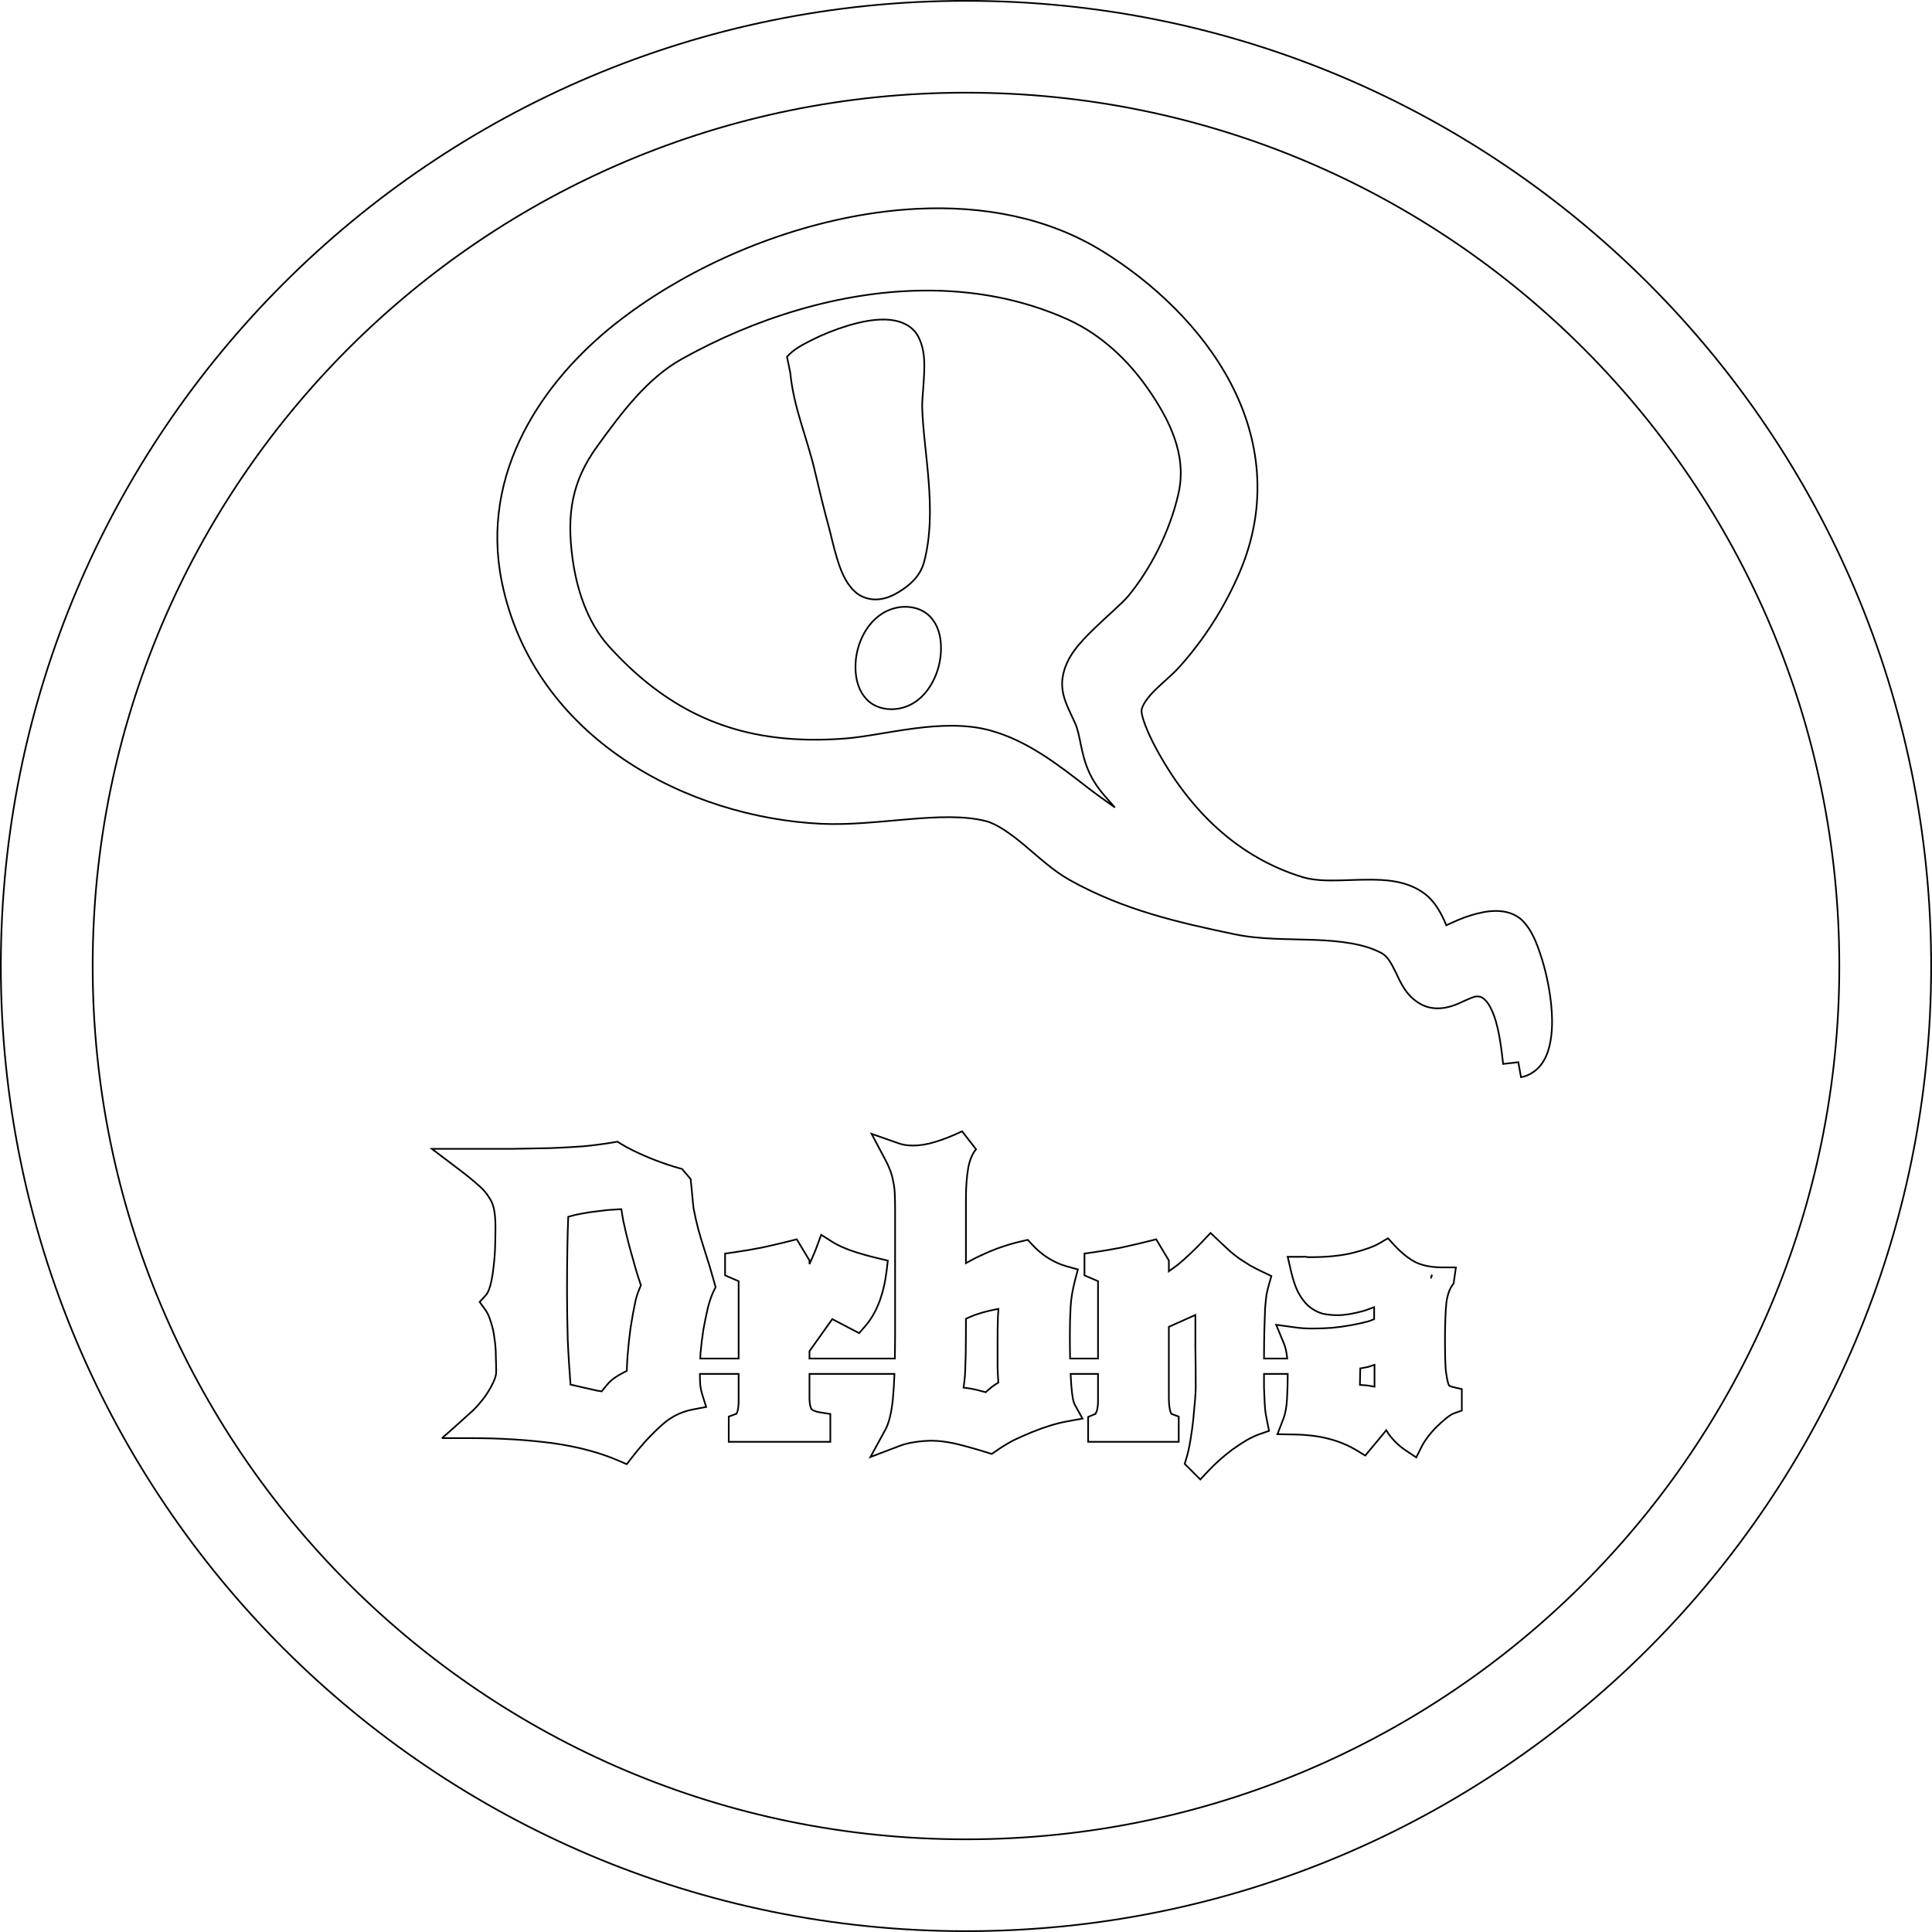
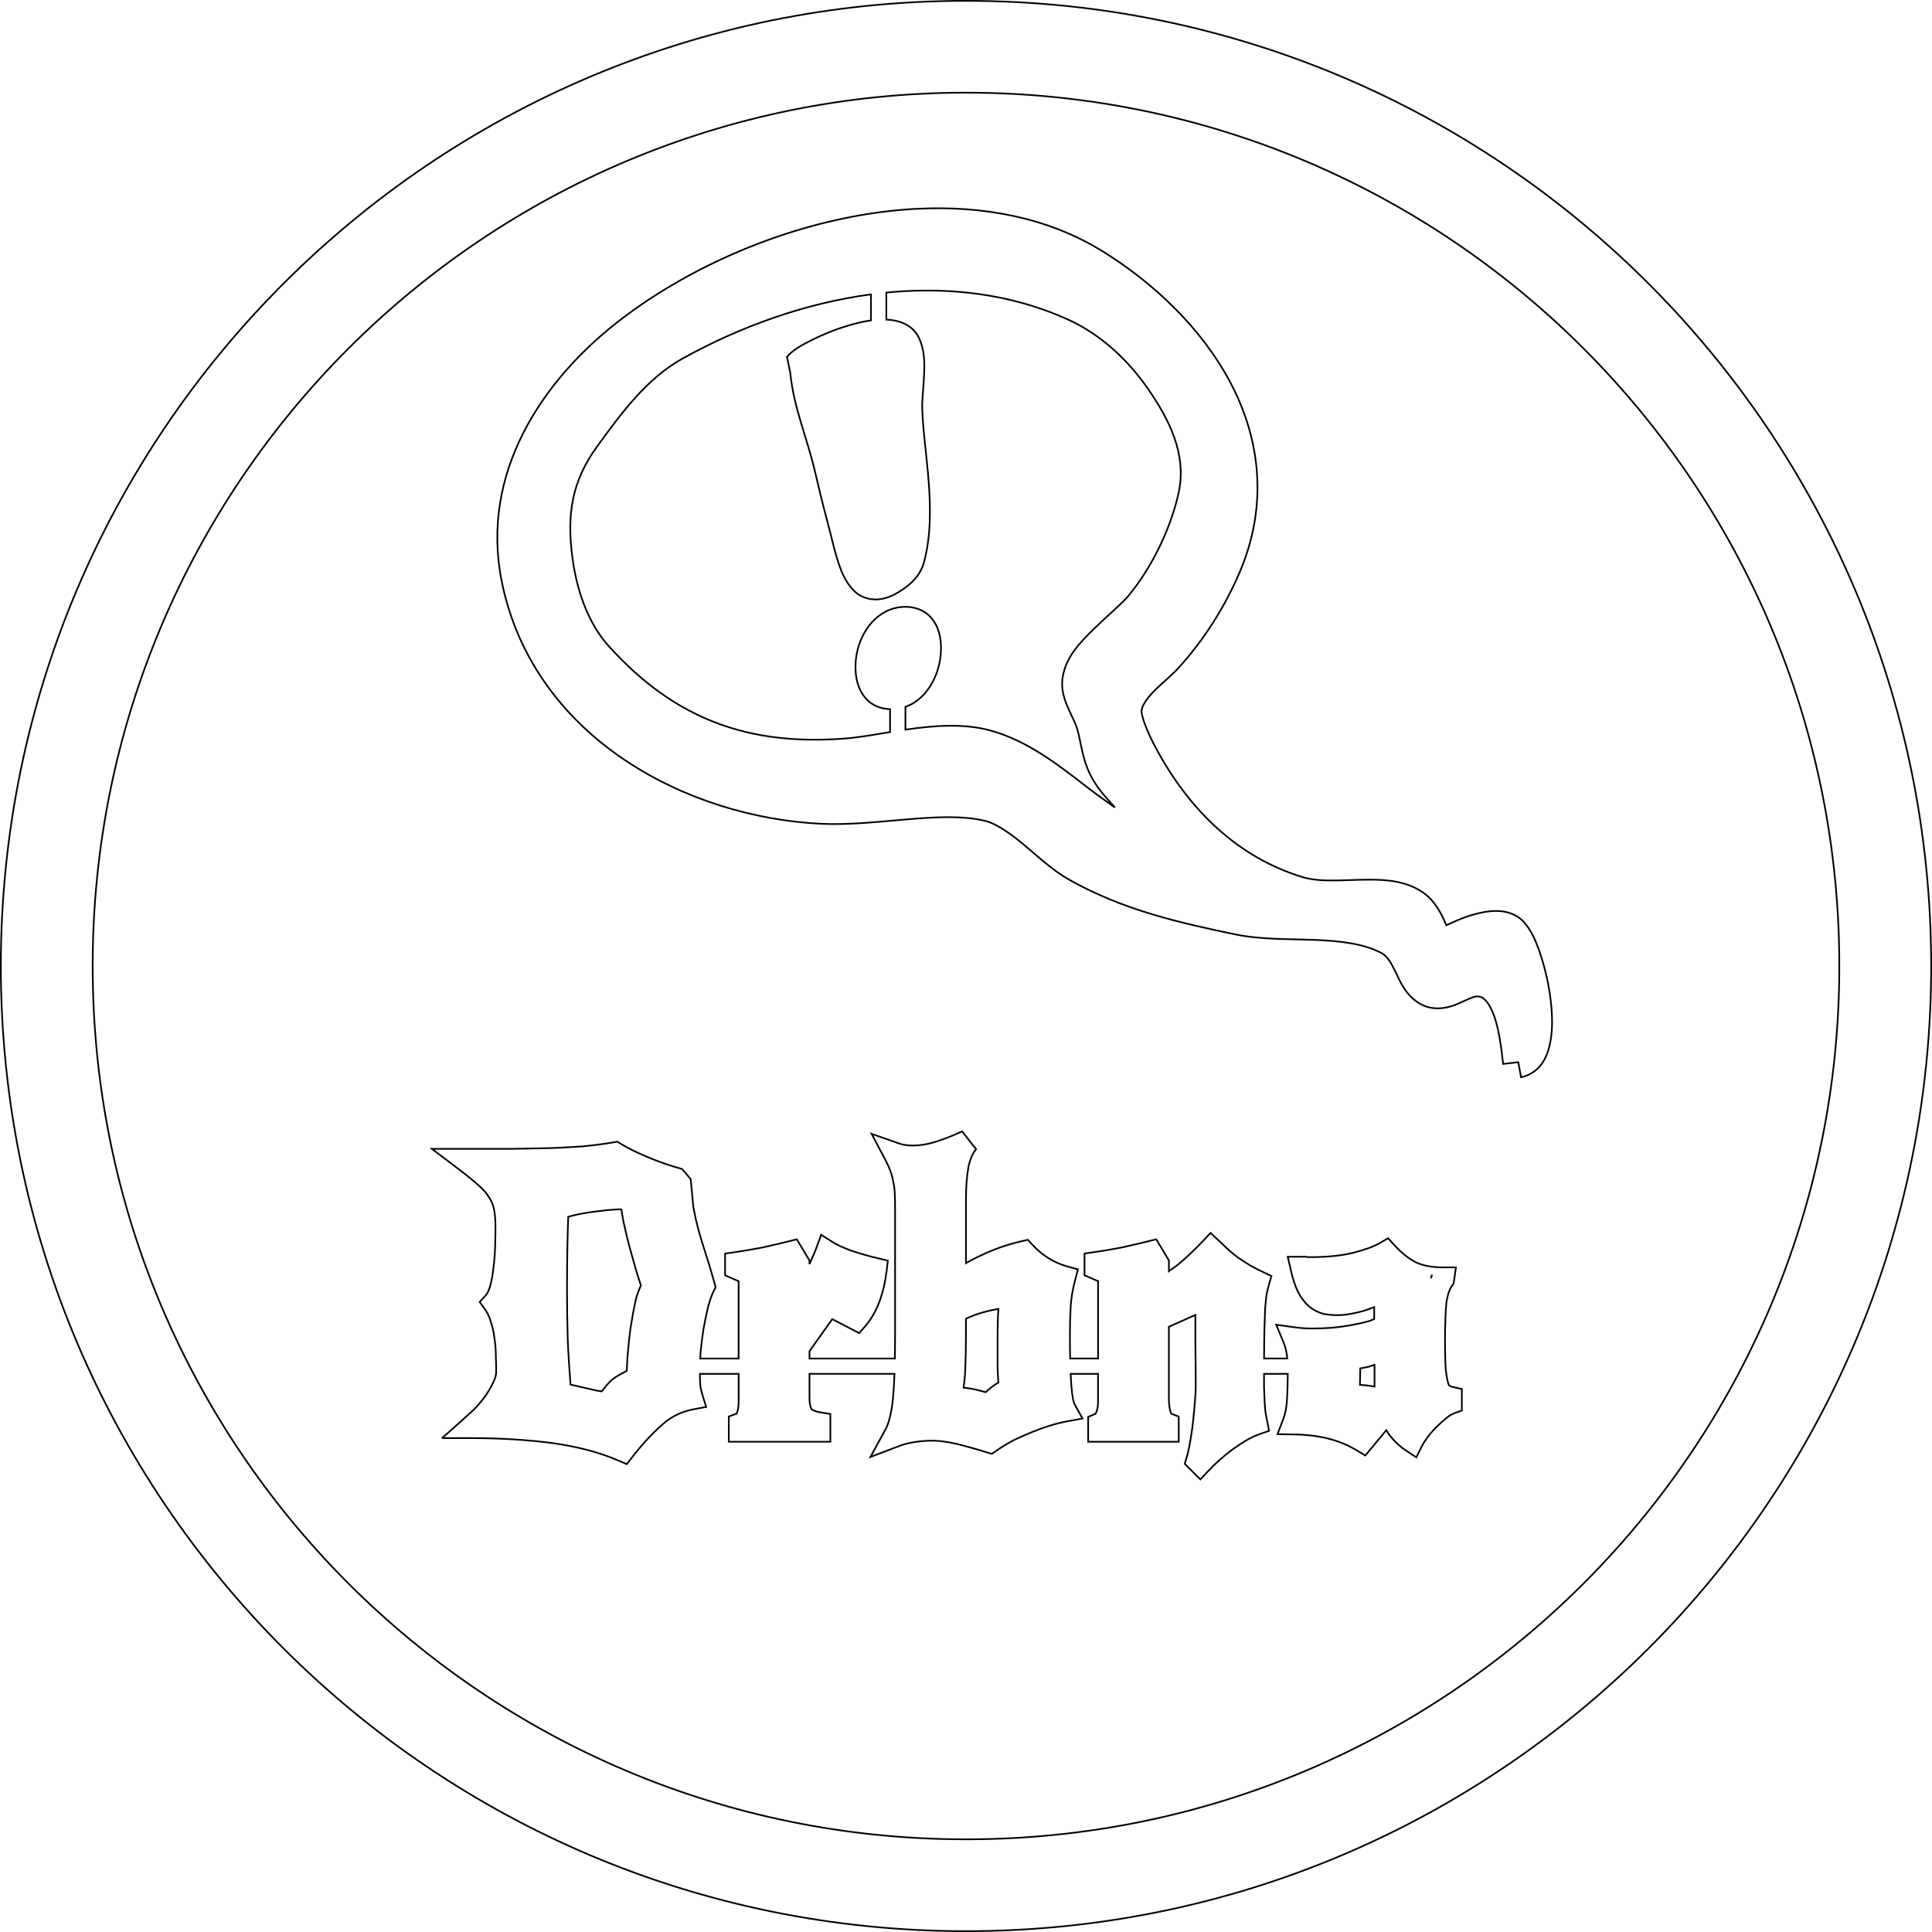
<svg xmlns="http://www.w3.org/2000/svg" version="1.2" viewBox="0 0 219.213 219.213" width="58mm" height="58mm" id="svg1" xml:space="preserve">
  <defs id="defs1">
    <clipPath clipPathUnits="userSpaceOnUse" id="cp1">
      <path d="m 275.5,535.5 c -143.78,0 -260,-116.22 -260,-260 0,-143.78 116.22,-260 260,-260 143.78,0 260,116.22 260,260 0,143.78 -116.22,260 -260,260 z" id="path1" />
    </clipPath>
  </defs>
  <style id="style1">
		tspan { white-space:pre } 
		.s0 { fill: none;stroke: #ff0000;stroke-miterlimit:100 } 
	</style>
  <g id="layer2">
    <g id="layer4" style="display:inline">
      <path id="path2" style="fill:none;stroke:#000000;stroke-width:0.189" d="M 219.118,109.606 A 109.512,109.512 0 0 1 109.606,219.118 109.512,109.512 0 0 1 0.095,109.606 109.512,109.512 0 0 1 109.606,0.095 109.512,109.512 0 0 1 219.118,109.606 Z" />
      <path id="circle2" style="fill:none;stroke:#000000;stroke-width:0.189" d="M 208.697,109.606 A 99.091,99.091 0 0 1 109.606,208.697 99.091,99.091 0 0 1 10.515,109.606 99.091,99.091 0 0 1 109.606,10.515 99.091,99.091 0 0 1 208.697,109.606 Z" />
    </g>
    <g id="text2-9" style="opacity:1" />
-     <path id="path10" style="opacity:1;font-size:41.522px;font-family:'New Rocker';-inkscape-font-specification:'New Rocker';letter-spacing:0.769px;baseline-shift:baseline;white-space:pre;display:inline;overflow:visible;enable-background:accumulate;stop-color:#000000;stop-opacity:1;fill:none;stroke:#000000;stroke-opacity:1;stroke-width:0.189;stroke-dasharray:none" d="M 109.164 128.363 C 108.052 128.893 107.02 129.295 106.074 129.576 L 106.07 129.578 L 106.066 129.58 C 105.178 129.852 104.353 129.979 103.586 129.979 C 102.953 129.979 102.449 129.894 102.07 129.762 L 98.893 128.65 L 100.469 131.625 C 100.695 132.051 100.878 132.458 101.021 132.842 C 101.159 133.209 101.263 133.584 101.332 133.977 L 101.338 134.014 L 101.346 134.051 C 101.436 134.433 101.497 134.865 101.521 135.35 C 101.548 135.876 101.561 136.478 101.561 137.152 L 101.561 151.52 C 101.561 152.457 101.553 153.333 101.537 154.145 L 91.846 154.145 L 91.846 153.311 L 94.434 149.67 L 97.482 151.262 L 98.166 150.477 C 98.838 149.704 99.368 148.774 99.773 147.715 L 99.775 147.709 L 99.777 147.703 C 100.178 146.625 100.448 145.454 100.598 144.201 L 100.736 143.033 L 99.594 142.762 C 98.474 142.495 97.455 142.202 96.537 141.889 C 95.629 141.55 94.949 141.229 94.553 140.979 L 93.176 140.107 L 92.609 141.637 C 92.375 142.272 92.101 142.834 91.846 143.432 L 91.846 143.016 L 90.408 140.617 L 89.459 140.855 C 88.589 141.073 87.59 141.306 86.465 141.553 C 85.361 141.768 84.34 141.941 83.406 142.074 L 82.271 142.236 L 82.271 144.705 L 83.809 145.369 L 83.809 154.145 L 79.451 154.145 C 79.462 153.92 79.475 153.686 79.49 153.443 C 79.571 152.592 79.677 151.726 79.811 150.846 C 79.97 149.972 80.142 149.14 80.326 148.35 C 80.531 147.561 80.756 146.937 80.973 146.504 L 81.199 146.049 L 81.062 145.559 C 80.672 144.165 80.324 143.003 80.01 142.061 L 80.006 142.051 C 79.709 141.133 79.454 140.286 79.24 139.512 C 79.03 138.724 78.847 137.907 78.688 137.062 C 78.633 136.699 78.599 136.134 78.553 135.689 L 78.555 135.689 L 78.369 133.832 L 78.365 133.783 L 77.396 132.641 C 76.125 132.296 74.851 131.859 73.572 131.326 C 72.287 130.791 71.25 130.274 70.475 129.799 L 70.055 129.541 L 69.568 129.623 C 68.446 129.81 67.324 129.957 66.203 130.064 L 66.201 130.064 C 65.054 130.146 63.822 130.215 62.506 130.27 C 61.186 130.297 59.744 130.324 58.178 130.352 L 49 130.352 L 52.131 132.725 C 53.023 133.401 53.743 133.99 54.283 134.479 L 54.295 134.488 L 54.307 134.498 C 54.832 134.952 55.205 135.39 55.449 135.797 L 55.469 135.832 L 55.492 135.863 C 55.756 136.249 55.935 136.664 56.039 137.143 C 56.15 137.655 56.217 138.329 56.217 139.146 C 56.217 139.849 56.203 140.639 56.176 141.514 C 56.149 142.328 56.083 143.127 55.979 143.912 L 55.977 143.932 L 55.975 143.951 C 55.899 144.684 55.773 145.354 55.604 145.963 C 55.446 146.502 55.253 146.82 55.15 146.932 L 54.424 147.725 L 55.055 148.598 C 55.311 148.952 55.525 149.398 55.684 149.965 L 55.691 149.996 L 55.703 150.027 C 55.895 150.603 56.027 151.205 56.1 151.838 L 56.104 151.861 L 56.107 151.887 C 56.208 152.544 56.258 153.181 56.258 153.803 L 56.258 153.83 L 56.258 153.855 C 56.285 154.533 56.299 155.14 56.299 155.672 C 56.299 155.962 56.206 156.375 55.939 156.908 L 55.936 156.918 L 55.93 156.93 C 55.664 157.486 55.333 158.037 54.938 158.582 C 54.534 159.11 54.124 159.582 53.707 160 C 53.292 160.387 50.261 163.112 50.141 163.178 L 53.467 163.178 C 56.765 163.178 59.849 163.369 62.719 163.748 C 65.582 164.15 68.067 164.817 70.176 165.729 L 71.113 166.133 L 71.74 165.326 C 72.861 163.885 73.984 162.673 75.102 161.686 L 75.107 161.68 L 75.115 161.674 C 76.133 160.751 77.284 160.178 78.668 159.916 L 80.123 159.641 L 79.682 158.227 C 79.572 157.877 79.494 157.496 79.447 157.084 C 79.426 156.695 79.413 156.298 79.41 155.889 L 83.809 155.889 L 83.809 158.994 C 83.809 159.632 83.716 160.068 83.633 160.266 C 83.591 160.365 83.572 160.402 83.562 160.414 L 83.561 160.416 L 83.559 160.416 L 83.559 160.418 L 83.557 160.418 L 83.555 160.418 L 83.555 160.416 L 83.553 160.416 L 83.553 160.414 L 83.551 160.414 L 83.549 160.414 L 82.688 160.732 L 82.688 163.594 L 94.213 163.594 L 94.213 160.438 L 93.098 160.264 C 92.416 160.157 92.146 159.965 92.07 159.891 C 92.008 159.792 91.846 159.403 91.846 158.619 L 91.846 155.889 L 101.488 155.889 C 101.448 156.957 101.39 157.882 101.316 158.662 C 101.16 160.333 100.833 161.529 100.477 162.182 L 98.764 165.32 L 102.105 164.047 C 102.579 163.866 103.15 163.72 103.82 163.621 C 104.545 163.518 105.176 163.469 105.703 163.469 C 106.465 163.469 107.385 163.579 108.449 163.812 L 108.451 163.812 C 109.548 164.081 110.702 164.402 111.914 164.779 L 112.529 164.971 L 113.061 164.604 C 113.647 164.196 114.275 163.81 114.943 163.449 C 115.657 163.106 116.368 162.79 117.08 162.5 C 117.794 162.209 118.492 161.959 119.172 161.75 C 119.851 161.541 120.465 161.388 121.012 161.289 L 122.824 160.959 L 121.93 159.35 C 121.889 159.277 121.807 159.063 121.742 158.75 L 121.742 158.748 L 121.742 158.746 L 121.742 158.744 C 121.673 158.372 121.605 157.845 121.553 157.186 C 121.522 156.803 121.495 156.371 121.473 155.889 L 124.586 155.889 L 124.586 158.994 C 124.586 159.644 124.476 160.063 124.393 160.23 L 124.385 160.246 L 124.377 160.262 C 124.323 160.377 124.29 160.42 124.277 160.434 L 124.275 160.434 L 124.275 160.436 L 124.275 160.438 L 124.273 160.438 L 124.273 160.436 L 123.465 160.771 L 123.465 163.594 L 133.744 163.594 L 133.744 160.732 L 132.904 160.422 C 132.892 160.399 132.865 160.345 132.822 160.229 C 132.721 159.955 132.623 159.397 132.623 158.619 L 132.623 150.549 L 135.631 149.203 L 135.631 152.734 L 135.631 152.746 C 135.658 154.316 135.672 155.887 135.672 157.457 C 135.672 157.682 135.648 158.171 135.594 158.848 C 135.539 159.529 135.471 160.282 135.389 161.105 C 135.309 161.876 135.201 162.648 135.068 163.42 L 135.068 163.424 L 135.066 163.428 C 134.934 164.221 134.791 164.865 134.648 165.342 L 134.422 166.096 L 136.193 167.869 L 137.127 166.869 C 137.482 166.489 137.895 166.088 138.367 165.668 C 138.83 165.257 139.319 164.857 139.836 164.469 L 139.846 164.463 C 140.393 164.072 140.922 163.724 141.436 163.416 C 141.952 163.121 142.444 162.893 142.908 162.73 L 143.992 162.352 L 143.768 161.227 C 143.715 160.964 143.662 160.686 143.609 160.396 C 143.566 160.135 143.526 159.761 143.5 159.295 C 143.474 158.822 143.447 158.201 143.42 157.457 L 143.42 157.455 L 143.42 155.889 L 146.113 155.889 C 146.107 156.819 146.082 157.748 146.035 158.678 C 145.985 159.66 145.831 160.428 145.623 160.969 L 144.945 162.73 L 146.832 162.764 C 148.352 162.79 149.673 162.96 150.791 163.258 L 150.795 163.26 L 150.799 163.26 C 151.959 163.562 152.998 163.999 153.936 164.566 L 154.908 165.154 L 157.303 162.273 C 157.395 162.409 157.444 162.552 157.543 162.686 C 158.092 163.428 158.729 164.054 159.451 164.535 L 160.695 165.363 L 161.363 164.027 C 161.477 163.8 161.686 163.467 161.986 163.066 C 162.279 162.676 162.611 162.294 162.984 161.92 C 163.368 161.536 163.748 161.195 164.121 160.896 L 164.125 160.893 L 164.129 160.891 C 164.49 160.597 164.79 160.431 164.986 160.361 L 165.863 160.049 L 165.863 157.611 L 164.84 157.375 C 164.637 157.328 164.52 157.27 164.428 157.217 L 164.426 157.215 L 164.426 157.213 C 164.417 157.198 164.372 157.131 164.312 156.947 C 164.212 156.603 164.11 156.055 164.033 155.355 C 163.982 154.604 163.953 153.571 163.953 152.268 C 163.953 150.281 164.011 148.785 164.111 147.82 C 164.231 146.922 164.47 146.287 164.754 145.879 L 164.934 145.621 L 165.193 143.805 L 163.672 143.805 C 162.415 143.805 161.419 143.594 160.643 143.23 C 159.848 142.818 159.031 142.184 158.207 141.285 L 157.488 140.5 L 156.568 141.039 C 155.936 141.41 154.915 141.802 153.551 142.143 C 152.25 142.468 150.636 142.643 148.723 142.643 L 148.359 142.643 C 148.081 142.554 147.948 142.602 147.768 142.602 L 146.105 142.602 L 146.482 144.221 C 146.691 145.113 146.933 145.872 147.24 146.521 L 147.252 146.545 L 147.264 146.57 C 147.593 147.196 147.977 147.737 148.453 148.174 L 148.477 148.195 L 148.5 148.215 C 148.96 148.598 149.491 148.888 150.062 149.051 L 150.113 149.066 L 150.166 149.076 C 150.675 149.178 151.206 149.227 151.754 149.227 C 152.602 149.227 153.537 149.061 154.631 148.766 C 155.076 148.645 155.485 148.46 155.916 148.314 L 155.916 149.672 C 155.701 149.756 155.555 149.836 155.281 149.92 C 154.721 150.072 154.09 150.215 153.383 150.346 C 152.677 150.476 151.926 150.582 151.131 150.662 L 151.129 150.662 L 151.127 150.662 L 151.125 150.662 C 150.365 150.714 149.62 150.74 148.889 150.74 C 148.22 150.74 147.614 150.701 147.074 150.627 L 144.803 150.316 L 145.676 152.438 C 145.819 152.784 145.933 153.214 146.004 153.732 L 146.004 153.736 L 146.004 153.74 C 146.023 153.871 146.039 154.007 146.053 154.145 L 143.42 154.145 C 143.422 152.838 143.436 151.739 143.461 150.852 C 143.488 149.896 143.516 149.094 143.543 148.441 C 143.594 147.83 143.643 147.338 143.691 146.969 C 143.767 146.57 143.853 146.199 143.949 145.861 L 144.256 144.787 L 143.248 144.307 C 142.701 144.046 142.23 143.804 141.826 143.578 C 141.412 143.319 141.013 143.063 140.625 142.805 L 140.619 142.801 C 140.274 142.554 139.925 142.282 139.574 141.982 C 139.193 141.629 138.775 141.236 138.312 140.801 L 137.354 139.898 L 136.449 140.854 C 135.484 141.872 134.554 142.75 133.662 143.484 C 133.359 143.734 132.955 143.989 132.623 144.24 L 132.623 143.016 L 131.184 140.617 L 130.236 140.855 C 129.366 141.073 128.367 141.306 127.242 141.553 C 126.138 141.768 125.115 141.941 124.182 142.074 L 123.049 142.236 L 123.049 144.705 L 124.586 145.369 L 124.586 154.145 L 121.416 154.145 C 121.399 153.335 121.391 152.417 121.391 151.395 C 121.391 150.366 121.417 149.351 121.471 148.352 L 121.471 148.35 C 121.521 147.399 121.686 146.38 121.971 145.293 L 122.301 144.033 L 121.045 143.688 C 120.368 143.501 119.693 143.206 119.012 142.793 C 118.349 142.39 117.725 141.877 117.137 141.24 L 116.617 140.678 L 115.871 140.85 C 115.104 141.027 114.339 141.248 113.576 141.512 C 112.81 141.777 112.06 142.087 111.324 142.439 L 111.322 142.439 L 111.322 142.441 L 111.32 142.441 C 110.715 142.709 110.149 143.011 109.598 143.322 L 109.598 136.031 C 109.598 134.659 109.692 133.469 109.867 132.461 C 110.057 131.518 110.37 130.85 110.746 130.398 L 109.164 128.363 z M 70.504 137.199 C 70.579 137.656 70.629 138.068 70.734 138.582 L 70.734 138.586 L 70.736 138.59 C 70.935 139.526 71.162 140.474 71.416 141.436 L 71.416 141.439 L 71.418 141.445 C 71.669 142.365 71.921 143.258 72.172 144.123 L 72.174 144.129 L 72.176 144.135 C 72.378 144.809 72.551 145.334 72.721 145.84 C 72.502 146.354 72.286 146.849 72.115 147.555 L 72.109 147.572 L 72.105 147.592 C 71.906 148.531 71.724 149.536 71.555 150.607 L 71.551 150.623 L 71.549 150.637 C 71.407 151.684 71.296 152.732 71.211 153.779 C 71.152 154.491 71.139 155.002 71.121 155.539 C 70.572 155.833 70.014 156.104 69.506 156.506 C 69.003 156.904 68.656 157.398 68.273 157.871 C 68.09 157.841 67.939 157.818 67.73 157.783 C 67.264 157.674 66.786 157.566 66.293 157.457 C 65.8 157.347 65.32 157.236 64.855 157.127 C 64.804 157.114 64.781 157.106 64.732 157.094 C 64.604 155.376 64.489 153.682 64.42 152.064 C 64.365 150.11 64.336 148.254 64.336 146.496 C 64.336 144.676 64.351 142.966 64.379 141.369 C 64.4 140.115 64.437 139.082 64.475 138.062 C 64.837 137.969 65.174 137.859 65.574 137.787 L 65.592 137.785 L 65.609 137.781 C 66.372 137.623 67.119 137.506 67.85 137.428 L 67.869 137.426 L 67.889 137.422 C 68.657 137.316 69.352 137.252 69.965 137.227 L 69.99 137.225 L 70.016 137.223 C 70.221 137.206 70.324 137.21 70.504 137.199 z M 162.482 144.641 C 162.455 144.751 162.431 144.864 162.381 144.957 L 162.365 144.939 L 162.365 144.938 L 162.482 144.641 z M 113.287 148.518 C 113.268 148.806 113.249 149.057 113.23 149.361 L 113.23 149.381 L 113.229 149.402 C 113.2 150.302 113.188 151.202 113.188 152.102 L 113.188 155.107 L 113.188 155.127 C 113.207 155.844 113.244 156.342 113.277 156.873 C 113.026 157.043 112.778 157.17 112.52 157.383 C 112.256 157.585 112.063 157.775 111.84 157.969 C 111.332 157.832 110.845 157.693 110.232 157.574 C 109.875 157.505 109.64 157.497 109.33 157.449 C 109.397 156.841 109.497 156.313 109.514 155.562 L 109.514 155.553 C 109.57 154.259 109.598 152.847 109.598 151.312 L 109.598 149.643 C 109.731 149.582 109.795 149.533 109.961 149.469 L 109.99 149.459 L 110.018 149.445 C 110.454 149.251 110.937 149.079 111.465 148.928 C 112.004 148.774 112.556 148.644 113.123 148.541 L 113.146 148.537 L 113.168 148.533 C 113.21 148.524 113.245 148.526 113.287 148.518 z M 155.957 154.854 L 155.957 157.338 C 155.609 157.291 155.195 157.189 154.881 157.176 L 154.885 157.178 C 154.686 157.169 154.498 157.15 154.303 157.139 L 154.34 155.264 C 154.657 155.199 154.929 155.172 155.283 155.08 L 155.305 155.076 L 155.326 155.068 C 155.53 155.008 155.75 154.92 155.957 154.854 z " />
-     <path id="path9" style="display:inline;opacity:1;baseline-shift:baseline;overflow:visible;fill:none;enable-background:accumulate;stop-color:#000000;stop-opacity:1;stroke-width:0.189;stroke-dasharray:none;stroke:#000000;stroke-opacity:1" d="M 102.324 17.085 C 99.83 17.211 97.323 17.529 94.841 18.009 C 84.914 19.931 75.313 24.452 68.191 30.056 C 59.877 36.599 52.709 47.016 55.208 59.384 C 57.01 68.299 62.375 75.05 69.095 79.582 C 75.815 84.113 83.888 86.495 91.421 86.863 C 97.815 87.175 105.164 85.286 110.142 86.56 C 111.365 86.873 112.907 87.951 114.509 89.291 C 116.111 90.63 117.76 92.186 119.656 93.248 C 125.745 96.657 132.068 98.087 138.419 99.41 C 141.331 100.016 144.469 99.923 147.415 100.037 C 150.361 100.15 153.066 100.479 155.033 101.535 C 155.668 101.876 156.091 102.582 156.632 103.697 C 157.173 104.812 157.781 106.362 159.423 107.296 C 161.002 108.195 162.726 107.725 163.763 107.257 C 164.8 106.79 165.509 106.456 165.8 106.453 C 166.286 106.448 166.503 106.561 166.843 106.915 C 167.184 107.27 167.55 107.922 167.835 108.742 C 168.406 110.381 168.656 112.582 168.829 114.113 L 170.548 113.917 L 170.55 113.917 L 170.859 115.621 C 171.774 115.454 172.586 114.903 173.105 114.238 C 173.624 113.572 173.912 112.818 174.097 112.037 C 174.468 110.473 174.439 108.727 174.23 106.945 C 174.021 105.163 173.614 103.364 173.099 101.802 C 172.584 100.24 172.058 98.955 171.128 97.958 C 170.284 97.054 169.107 96.765 168.095 96.755 C 167.083 96.745 166.116 96.964 165.185 97.248 C 164.013 97.604 163.269 97.984 162.384 98.38 C 161.772 96.892 161.011 95.623 159.956 94.824 C 158.472 93.699 156.735 93.341 155.087 93.244 C 151.791 93.05 148.525 93.669 146.035 92.904 C 138.809 90.682 133.254 85.44 129.359 78.14 C 128.54 76.605 127.66 74.531 127.822 73.867 C 127.965 73.278 128.532 72.481 129.372 71.654 C 130.212 70.826 131.249 70.011 132.115 69.046 C 134.903 65.94 137.198 62.353 138.902 58.4 C 142.252 50.628 141.206 43.091 137.892 36.82 C 134.578 30.549 129.088 25.442 123.4 21.917 C 117.167 18.056 109.804 16.708 102.324 17.085 z M 102.952 26.363 C 108.609 26.296 114.2 27.283 119.394 29.621 C 123.233 31.348 126.322 34.314 128.56 37.552 C 130.924 40.974 132.982 44.95 131.999 49.355 C 131.016 53.76 128.725 58.098 126.285 61.033 C 125.588 61.87 123.922 63.26 122.363 64.785 C 120.804 66.309 119.186 67.979 118.841 70.292 C 118.638 71.655 119.068 72.809 119.474 73.738 C 119.88 74.666 120.301 75.449 120.452 75.933 C 121.006 77.699 121.007 79.758 122.41 82.062 C 123.125 83.237 123.967 84.078 124.781 85.013 C 123.776 84.289 122.78 83.604 121.757 82.812 C 118.399 80.21 114.895 77.44 110.63 76.273 C 105.179 74.781 98.578 76.855 94.156 77.191 C 83.439 78.004 75.013 75.187 67.368 66.73 C 64.838 63.931 63.699 60.082 63.251 56.853 C 62.538 51.709 63.182 47.998 66.009 44.08 C 68.836 40.162 71.745 36.295 75.665 34.111 C 83.918 29.513 93.526 26.474 102.952 26.363 z M 98.718 29.65 C 97.326 29.618 95.864 29.925 94.419 30.363 C 92.975 30.8 91.565 31.38 90.38 31.978 C 89.195 32.576 88.294 33.062 87.572 33.88 L 87.943 35.681 C 88.347 39.771 89.85 42.985 90.773 47.005 C 91.258 49.084 91.774 51.205 92.343 53.285 C 92.566 54.099 92.837 55.407 93.242 56.722 C 93.646 58.037 94.128 59.4 95.212 60.466 C 95.965 61.206 97.04 61.478 97.923 61.4 C 98.806 61.321 99.564 60.99 100.242 60.576 C 101.596 59.748 102.705 58.73 103.126 57.154 C 104.68 51.339 103.04 44.595 102.913 39.593 C 102.893 38.8 103.056 37.433 103.122 36.013 C 103.189 34.593 103.222 33.071 102.488 31.628 C 101.736 30.151 100.111 29.682 98.718 29.65 z M 100.759 62.251 C 100.362 62.271 99.961 62.341 99.566 62.464 C 98.069 62.932 96.992 64.035 96.322 65.248 C 95.651 66.46 95.333 67.814 95.343 69.13 C 95.353 70.447 95.671 71.795 96.679 72.812 C 97.687 73.829 99.411 74.147 100.993 73.601 C 102.42 73.109 103.421 72.019 104.064 70.833 C 104.707 69.648 105.034 68.326 105.048 67.031 C 105.062 65.735 104.787 64.399 103.816 63.365 C 103.33 62.847 102.663 62.499 101.919 62.341 C 101.547 62.263 101.156 62.232 100.759 62.251 z " transform="translate(1.7233,6.605982)" />
+     <path id="path10" style="font-size:41.522px;font-family:'New Rocker';-inkscape-font-specification:'New Rocker';letter-spacing:0.769px;baseline-shift:baseline;white-space:pre;display:inline;overflow:visible;opacity:1;fill:none;stroke:#000000;stroke-width:0.189;stroke-dasharray:none;stroke-opacity:1;enable-background:accumulate;stop-color:#000000;stop-opacity:1" d="m 109.164,128.363 c -1.112,0.529 -2.144,0.932 -3.09,1.213 l -0.004,0.002 -0.004,0.002 c -0.889,0.272 -1.714,0.398 -2.48,0.398 -0.633,0 -1.137,-0.084 -1.516,-0.217 l -3.178,-1.111 1.576,2.975 c 0.226,0.426 0.409,0.833 0.553,1.217 0.138,0.367 0.241,0.743 0.311,1.135 l 0.006,0.037 0.008,0.037 c 0.09,0.382 0.152,0.814 0.176,1.299 0.026,0.526 0.039,1.128 0.039,1.803 v 14.367 c 0,0.937 -0.008,1.813 -0.023,2.625 h -9.691 v -0.834 l 2.588,-3.641 3.049,1.592 0.684,-0.785 c 0.672,-0.773 1.202,-1.702 1.607,-2.762 l 0.002,-0.006 0.002,-0.006 c 0.401,-1.079 0.671,-2.249 0.82,-3.502 l 0.139,-1.168 -1.143,-0.271 c -1.12,-0.267 -2.139,-0.559 -3.057,-0.873 -0.908,-0.338 -1.589,-0.66 -1.984,-0.91 l -1.377,-0.871 -0.566,1.529 c -0.235,0.635 -0.509,1.197 -0.764,1.795 v -0.416 l -1.438,-2.398 -0.949,0.238 c -0.87,0.218 -1.869,0.45 -2.994,0.697 -1.104,0.215 -2.125,0.388 -3.059,0.521 l -1.135,0.162 v 2.469 l 1.537,0.664 v 8.775 h -4.357 c 0.011,-0.224 0.024,-0.459 0.039,-0.701 0.08,-0.851 0.187,-1.717 0.32,-2.598 0.159,-0.873 0.331,-1.705 0.516,-2.496 0.204,-0.789 0.43,-1.413 0.646,-1.846 l 0.227,-0.455 -0.137,-0.49 c -0.39,-1.394 -0.739,-2.556 -1.053,-3.498 l -0.004,-0.01 c -0.297,-0.917 -0.552,-1.764 -0.766,-2.539 -0.21,-0.788 -0.394,-1.604 -0.553,-2.449 -0.055,-0.364 -0.088,-0.928 -0.135,-1.373 h 0.002 l -0.186,-1.857 -0.004,-0.049 -0.969,-1.143 c -1.271,-0.344 -2.546,-0.782 -3.824,-1.314 -1.285,-0.535 -2.322,-1.052 -3.098,-1.527 l -0.42,-0.258 -0.486,0.082 c -1.122,0.187 -2.244,0.334 -3.365,0.441 h -0.002 c -1.147,0.082 -2.379,0.15 -3.695,0.205 -1.32,0.028 -2.761,0.055 -4.328,0.082 H 49 l 3.131,2.373 c 0.893,0.676 1.613,1.266 2.152,1.754 l 0.012,0.01 0.012,0.01 c 0.525,0.454 0.899,0.892 1.143,1.299 l 0.02,0.035 0.023,0.031 c 0.264,0.386 0.443,0.801 0.547,1.279 0.111,0.513 0.178,1.187 0.178,2.004 0,0.703 -0.014,1.493 -0.041,2.367 -0.026,0.814 -0.093,1.613 -0.197,2.398 l -0.002,0.019 -0.002,0.019 c -0.076,0.733 -0.201,1.403 -0.371,2.012 -0.158,0.539 -0.351,0.857 -0.453,0.969 l -0.727,0.793 0.631,0.873 c 0.256,0.354 0.47,0.8 0.629,1.367 l 0.008,0.031 0.012,0.031 c 0.192,0.576 0.323,1.178 0.396,1.811 l 0.004,0.023 0.004,0.025 c 0.101,0.657 0.15,1.294 0.15,1.916 v 0.027 0.025 c 0.027,0.678 0.041,1.285 0.041,1.816 0,0.29 -0.093,0.703 -0.359,1.236 l -0.004,0.01 -0.006,0.012 c -0.266,0.556 -0.596,1.107 -0.992,1.652 -0.403,0.528 -0.813,1 -1.23,1.418 -0.415,0.387 -3.446,3.112 -3.566,3.178 h 3.326 c 3.299,0 6.382,0.191 9.252,0.57 2.863,0.402 5.349,1.069 7.457,1.98 l 0.938,0.404 0.627,-0.807 c 1.121,-1.441 2.244,-2.653 3.361,-3.641 l 0.006,-0.006 0.008,-0.006 c 1.017,-0.923 2.169,-1.495 3.553,-1.758 l 1.455,-0.275 -0.441,-1.414 c -0.109,-0.35 -0.187,-0.731 -0.234,-1.143 -0.021,-0.389 -0.034,-0.786 -0.037,-1.195 h 4.398 v 3.105 c 0,0.637 -0.092,1.074 -0.176,1.271 -0.042,0.099 -0.061,0.137 -0.07,0.148 l -0.002,0.002 h -0.002 v 0.002 h -0.002 -0.002 v -0.002 h -0.002 v -0.002 h -0.002 -0.002 l -0.861,0.318 v 2.861 h 11.525 v -3.156 l -1.115,-0.174 c -0.681,-0.106 -0.952,-0.299 -1.027,-0.373 -0.062,-0.099 -0.225,-0.487 -0.225,-1.271 v -2.73 h 9.643 c -0.041,1.068 -0.099,1.993 -0.172,2.773 -0.157,1.67 -0.484,2.867 -0.84,3.52 l -1.713,3.139 3.342,-1.273 c 0.474,-0.181 1.045,-0.326 1.715,-0.426 0.724,-0.103 1.355,-0.152 1.883,-0.152 0.762,0 1.682,0.11 2.746,0.344 h 0.002 c 1.097,0.268 2.251,0.59 3.463,0.967 l 0.615,0.191 0.531,-0.367 c 0.586,-0.408 1.214,-0.793 1.883,-1.154 0.714,-0.343 1.425,-0.659 2.137,-0.949 0.714,-0.291 1.412,-0.541 2.092,-0.75 0.679,-0.209 1.293,-0.362 1.84,-0.461 l 1.812,-0.33 -0.895,-1.609 c -0.041,-0.073 -0.123,-0.287 -0.188,-0.6 v -0.002 -0.002 -0.002 c -0.07,-0.372 -0.137,-0.899 -0.189,-1.559 -0.031,-0.383 -0.058,-0.815 -0.08,-1.297 h 3.113 v 3.105 c 0,0.649 -0.11,1.069 -0.193,1.236 l -0.008,0.016 -0.008,0.016 c -0.054,0.115 -0.086,0.158 -0.1,0.172 h -0.002 v 0.002 0.002 h -0.002 v -0.002 l -0.809,0.336 v 2.822 h 10.279 v -2.861 l -0.84,-0.311 c -0.012,-0.022 -0.039,-0.077 -0.082,-0.193 -0.101,-0.273 -0.199,-0.832 -0.199,-1.609 v -8.07 l 3.008,-1.346 v 3.531 0.012 c 0.028,1.57 0.041,3.141 0.041,4.711 0,0.225 -0.024,0.714 -0.078,1.391 -0.054,0.682 -0.123,1.435 -0.205,2.258 -0.08,0.771 -0.187,1.543 -0.32,2.314 v 0.004 l -0.002,0.004 c -0.132,0.793 -0.275,1.438 -0.418,1.914 l -0.227,0.754 1.771,1.773 0.934,-1 c 0.355,-0.38 0.768,-0.781 1.24,-1.201 0.463,-0.411 0.952,-0.811 1.469,-1.199 l 0.01,-0.006 c 0.547,-0.391 1.077,-0.739 1.59,-1.047 0.517,-0.295 1.008,-0.523 1.473,-0.686 l 1.084,-0.379 -0.225,-1.125 c -0.052,-0.262 -0.105,-0.54 -0.158,-0.83 -0.044,-0.262 -0.084,-0.636 -0.109,-1.102 -0.026,-0.473 -0.053,-1.094 -0.08,-1.838 v -0.002 -1.566 h 2.693 c -0.006,0.93 -0.032,1.859 -0.078,2.789 -0.05,0.982 -0.204,1.75 -0.412,2.291 l -0.678,1.762 1.887,0.033 c 1.52,0.026 2.841,0.196 3.959,0.494 l 0.004,0.002 h 0.004 c 1.16,0.303 2.2,0.739 3.137,1.307 l 0.973,0.588 2.395,-2.881 c 0.092,0.135 0.141,0.278 0.24,0.412 0.549,0.743 1.186,1.368 1.908,1.85 l 1.244,0.828 0.668,-1.336 c 0.114,-0.227 0.323,-0.56 0.623,-0.961 0.293,-0.39 0.624,-0.773 0.998,-1.146 0.384,-0.384 0.763,-0.725 1.137,-1.023 l 0.004,-0.004 0.004,-0.002 c 0.361,-0.293 0.661,-0.459 0.857,-0.529 l 0.877,-0.312 v -2.438 l -1.023,-0.236 c -0.203,-0.047 -0.32,-0.105 -0.412,-0.158 l -0.002,-0.002 v -0.002 c -0.009,-0.015 -0.053,-0.082 -0.113,-0.266 -0.1,-0.345 -0.203,-0.892 -0.279,-1.592 -0.051,-0.752 -0.08,-1.785 -0.08,-3.088 0,-1.986 0.058,-3.482 0.158,-4.447 0.12,-0.898 0.359,-1.534 0.643,-1.941 l 0.18,-0.258 0.26,-1.816 h -1.521 c -1.257,0 -2.252,-0.211 -3.029,-0.574 -0.795,-0.412 -1.612,-1.047 -2.436,-1.945 l -0.719,-0.785 -0.92,0.539 c -0.632,0.371 -1.653,0.762 -3.018,1.104 -1.3,0.325 -2.914,0.5 -4.828,0.5 h -0.363 c -0.279,-0.088 -0.412,-0.041 -0.592,-0.041 h -1.662 l 0.377,1.619 c 0.208,0.892 0.45,1.652 0.758,2.301 l 0.012,0.023 0.012,0.025 c 0.329,0.626 0.713,1.167 1.189,1.604 l 0.023,0.021 0.023,0.019 c 0.46,0.383 0.991,0.673 1.562,0.836 l 0.051,0.016 0.053,0.01 c 0.509,0.102 1.04,0.15 1.588,0.15 0.848,0 1.783,-0.165 2.877,-0.461 0.445,-0.12 0.854,-0.306 1.285,-0.451 v 1.357 c -0.215,0.084 -0.361,0.165 -0.635,0.248 -0.56,0.152 -1.192,0.295 -1.898,0.426 -0.706,0.131 -1.457,0.237 -2.252,0.316 h -0.002 -0.002 -0.002 c -0.76,0.052 -1.505,0.078 -2.236,0.078 -0.669,0 -1.274,-0.04 -1.814,-0.113 l -2.271,-0.311 0.873,2.121 c 0.143,0.347 0.258,0.777 0.328,1.295 v 0.004 0.004 c 0.019,0.131 0.035,0.267 0.049,0.404 h -2.633 c 0.002,-1.306 0.016,-2.406 0.041,-3.293 0.027,-0.956 0.055,-1.758 0.082,-2.41 0.051,-0.612 0.1,-1.103 0.148,-1.473 0.075,-0.399 0.161,-0.77 0.258,-1.107 l 0.307,-1.074 -1.008,-0.48 c -0.547,-0.26 -1.018,-0.503 -1.422,-0.729 -0.414,-0.259 -0.814,-0.516 -1.201,-0.773 l -0.006,-0.004 c -0.345,-0.246 -0.694,-0.519 -1.045,-0.818 -0.381,-0.354 -0.799,-0.746 -1.262,-1.182 l -0.959,-0.902 -0.904,0.955 c -0.965,1.019 -1.896,1.897 -2.787,2.631 -0.303,0.249 -0.707,0.505 -1.039,0.756 v -1.225 l -1.439,-2.398 -0.947,0.238 c -0.87,0.218 -1.869,0.45 -2.994,0.697 -1.104,0.215 -2.127,0.388 -3.061,0.521 l -1.133,0.162 v 2.469 l 1.537,0.664 v 8.775 h -3.17 c -0.017,-0.81 -0.025,-1.728 -0.025,-2.75 0,-1.029 0.026,-2.043 0.08,-3.043 v -0.002 c 0.05,-0.951 0.215,-1.969 0.5,-3.057 l 0.33,-1.26 -1.256,-0.346 c -0.677,-0.187 -1.352,-0.481 -2.033,-0.895 -0.663,-0.403 -1.287,-0.916 -1.875,-1.553 l -0.52,-0.562 -0.746,0.172 c -0.767,0.177 -1.532,0.398 -2.295,0.662 -0.766,0.265 -1.516,0.575 -2.252,0.928 h -0.002 v 0.002 h -0.002 c -0.606,0.268 -1.171,0.569 -1.723,0.881 v -7.291 c 0,-1.372 0.095,-2.563 0.27,-3.57 0.19,-0.943 0.502,-1.611 0.879,-2.062 z m -38.66,8.836 c 0.075,0.457 0.125,0.869 0.23,1.383 v 0.004 l 0.002,0.004 c 0.199,0.936 0.425,1.884 0.68,2.846 v 0.004 l 0.002,0.006 c 0.251,0.92 0.503,1.812 0.754,2.678 l 0.002,0.006 0.002,0.006 c 0.202,0.674 0.375,1.199 0.545,1.705 -0.219,0.514 -0.434,1.009 -0.605,1.715 l -0.006,0.018 -0.004,0.019 c -0.199,0.939 -0.382,1.944 -0.551,3.016 l -0.004,0.016 -0.002,0.014 c -0.142,1.047 -0.253,2.095 -0.338,3.143 -0.059,0.712 -0.071,1.223 -0.09,1.76 -0.549,0.294 -1.107,0.565 -1.615,0.967 -0.503,0.398 -0.85,0.892 -1.232,1.365 -0.183,-0.03 -0.334,-0.053 -0.543,-0.088 -0.467,-0.11 -0.945,-0.217 -1.438,-0.326 -0.493,-0.11 -0.973,-0.221 -1.438,-0.33 -0.052,-0.013 -0.074,-0.021 -0.123,-0.033 -0.128,-1.718 -0.243,-3.411 -0.312,-5.029 -0.055,-1.954 -0.084,-3.81 -0.084,-5.568 0,-1.82 0.015,-3.53 0.043,-5.127 0.021,-1.254 0.058,-2.287 0.096,-3.307 0.363,-0.094 0.699,-0.204 1.1,-0.275 l 0.018,-0.002 0.018,-0.004 c 0.763,-0.158 1.51,-0.275 2.24,-0.354 l 0.02,-0.002 0.02,-0.004 c 0.769,-0.106 1.463,-0.17 2.076,-0.195 l 0.025,-0.002 0.025,-0.002 c 0.205,-0.016 0.308,-0.012 0.488,-0.023 z m 91.979,7.441 c -0.028,0.11 -0.051,0.223 -0.102,0.316 l -0.016,-0.018 v -0.002 z m -49.195,3.877 c -0.019,0.289 -0.038,0.539 -0.057,0.844 v 0.019 l -0.002,0.021 c -0.028,0.9 -0.041,1.8 -0.041,2.699 v 3.006 0.019 c 0.019,0.718 0.056,1.215 0.09,1.746 -0.251,0.17 -0.499,0.297 -0.758,0.51 -0.264,0.202 -0.457,0.392 -0.68,0.586 -0.508,-0.137 -0.995,-0.276 -1.607,-0.395 -0.357,-0.069 -0.592,-0.077 -0.902,-0.125 0.067,-0.609 0.167,-1.136 0.184,-1.887 v -0.01 c 0.056,-1.294 0.084,-2.705 0.084,-4.24 v -1.67 c 0.133,-0.061 0.198,-0.109 0.363,-0.174 l 0.029,-0.01 0.027,-0.014 c 0.436,-0.194 0.919,-0.367 1.447,-0.518 0.539,-0.154 1.091,-0.284 1.658,-0.387 l 0.023,-0.004 0.021,-0.004 c 0.042,-0.009 0.077,-0.007 0.119,-0.016 z m 42.67,6.336 v 2.484 c -0.348,-0.046 -0.762,-0.149 -1.076,-0.162 l 0.004,0.002 c -0.199,-0.009 -0.386,-0.028 -0.582,-0.039 l 0.037,-1.875 c 0.317,-0.065 0.589,-0.092 0.943,-0.184 l 0.021,-0.004 0.021,-0.008 c 0.204,-0.06 0.423,-0.149 0.631,-0.215 z" />
+     <path id="path9" style="display:inline;opacity:1;baseline-shift:baseline;overflow:visible;fill:none;enable-background:accumulate;stop-color:#000000;stop-opacity:1;stroke-width:0.189;stroke-dasharray:none;stroke:#000000;stroke-opacity:1" d="M 102.324 17.085 C 99.83 17.211 97.323 17.529 94.841 18.009 C 84.914 19.931 75.313 24.452 68.191 30.056 C 59.877 36.599 52.709 47.016 55.208 59.384 C 57.01 68.299 62.375 75.05 69.095 79.582 C 75.815 84.113 83.888 86.495 91.421 86.863 C 97.815 87.175 105.164 85.286 110.142 86.56 C 111.365 86.873 112.907 87.951 114.509 89.291 C 116.111 90.63 117.76 92.186 119.656 93.248 C 125.745 96.657 132.068 98.087 138.419 99.41 C 141.331 100.016 144.469 99.923 147.415 100.037 C 150.361 100.15 153.066 100.479 155.033 101.535 C 155.668 101.876 156.091 102.582 156.632 103.697 C 157.173 104.812 157.781 106.362 159.423 107.296 C 161.002 108.195 162.726 107.725 163.763 107.257 C 164.8 106.79 165.509 106.456 165.8 106.453 C 166.286 106.448 166.503 106.561 166.843 106.915 C 167.184 107.27 167.55 107.922 167.835 108.742 C 168.406 110.381 168.656 112.582 168.829 114.113 L 170.548 113.917 L 170.55 113.917 L 170.859 115.621 C 171.774 115.454 172.586 114.903 173.105 114.238 C 173.624 113.572 173.912 112.818 174.097 112.037 C 174.468 110.473 174.439 108.727 174.23 106.945 C 174.021 105.163 173.614 103.364 173.099 101.802 C 172.584 100.24 172.058 98.955 171.128 97.958 C 170.284 97.054 169.107 96.765 168.095 96.755 C 167.083 96.745 166.116 96.964 165.185 97.248 C 164.013 97.604 163.269 97.984 162.384 98.38 C 161.772 96.892 161.011 95.623 159.956 94.824 C 158.472 93.699 156.735 93.341 155.087 93.244 C 151.791 93.05 148.525 93.669 146.035 92.904 C 138.809 90.682 133.254 85.44 129.359 78.14 C 128.54 76.605 127.66 74.531 127.822 73.867 C 127.965 73.278 128.532 72.481 129.372 71.654 C 130.212 70.826 131.249 70.011 132.115 69.046 C 134.903 65.94 137.198 62.353 138.902 58.4 C 142.252 50.628 141.206 43.091 137.892 36.82 C 134.578 30.549 129.088 25.442 123.4 21.917 C 117.167 18.056 109.804 16.708 102.324 17.085 z M 102.952 26.363 C 108.609 26.296 114.2 27.283 119.394 29.621 C 123.233 31.348 126.322 34.314 128.56 37.552 C 130.924 40.974 132.982 44.95 131.999 49.355 C 131.016 53.76 128.725 58.098 126.285 61.033 C 125.588 61.87 123.922 63.26 122.363 64.785 C 120.804 66.309 119.186 67.979 118.841 70.292 C 118.638 71.655 119.068 72.809 119.474 73.738 C 119.88 74.666 120.301 75.449 120.452 75.933 C 121.006 77.699 121.007 79.758 122.41 82.062 C 123.125 83.237 123.967 84.078 124.781 85.013 C 123.776 84.289 122.78 83.604 121.757 82.812 C 118.399 80.21 114.895 77.44 110.63 76.273 C 107.589 75.441 104.19 75.719 101.011 76.185 L 101.011 73.595 C 102.428 73.1 103.423 72.014 104.064 70.833 C 104.707 69.648 105.034 68.326 105.048 67.031 C 105.062 65.735 104.787 64.399 103.816 63.365 C 103.33 62.847 102.663 62.499 101.919 62.341 C 101.547 62.263 101.156 62.232 100.759 62.251 C 100.362 62.271 99.961 62.341 99.566 62.464 C 98.069 62.932 96.992 64.035 96.322 65.248 C 95.651 66.46 95.333 67.814 95.343 69.13 C 95.353 70.447 95.671 71.795 96.679 72.812 C 97.324 73.462 98.261 73.827 99.267 73.863 L 99.267 76.458 C 97.399 76.765 95.653 77.077 94.156 77.191 C 83.439 78.004 75.013 75.187 67.368 66.73 C 64.838 63.931 63.699 60.082 63.251 56.853 C 62.538 51.709 63.182 47.998 66.009 44.08 C 68.836 40.162 71.745 36.295 75.665 34.111 C 82.213 30.463 89.613 27.796 97.099 26.794 L 97.099 29.749 C 96.213 29.871 95.313 30.092 94.419 30.363 C 92.975 30.8 91.565 31.38 90.38 31.978 C 89.195 32.576 88.294 33.062 87.572 33.88 L 87.943 35.681 C 88.347 39.771 89.85 42.985 90.773 47.005 C 91.258 49.084 91.774 51.205 92.343 53.285 C 92.566 54.099 92.837 55.407 93.242 56.722 C 93.646 58.037 94.128 59.4 95.212 60.466 C 95.965 61.206 97.04 61.478 97.923 61.4 C 98.806 61.321 99.564 60.99 100.242 60.576 C 101.596 59.748 102.705 58.73 103.126 57.154 C 104.68 51.339 103.04 44.595 102.913 39.593 C 102.893 38.8 103.056 37.433 103.122 36.013 C 103.189 34.593 103.222 33.071 102.488 31.628 C 101.759 30.195 100.207 29.71 98.843 29.654 L 98.843 26.591 C 100.214 26.456 101.585 26.379 102.952 26.363 z " transform="translate(1.7233,6.605982)" />
  </g>
</svg>
